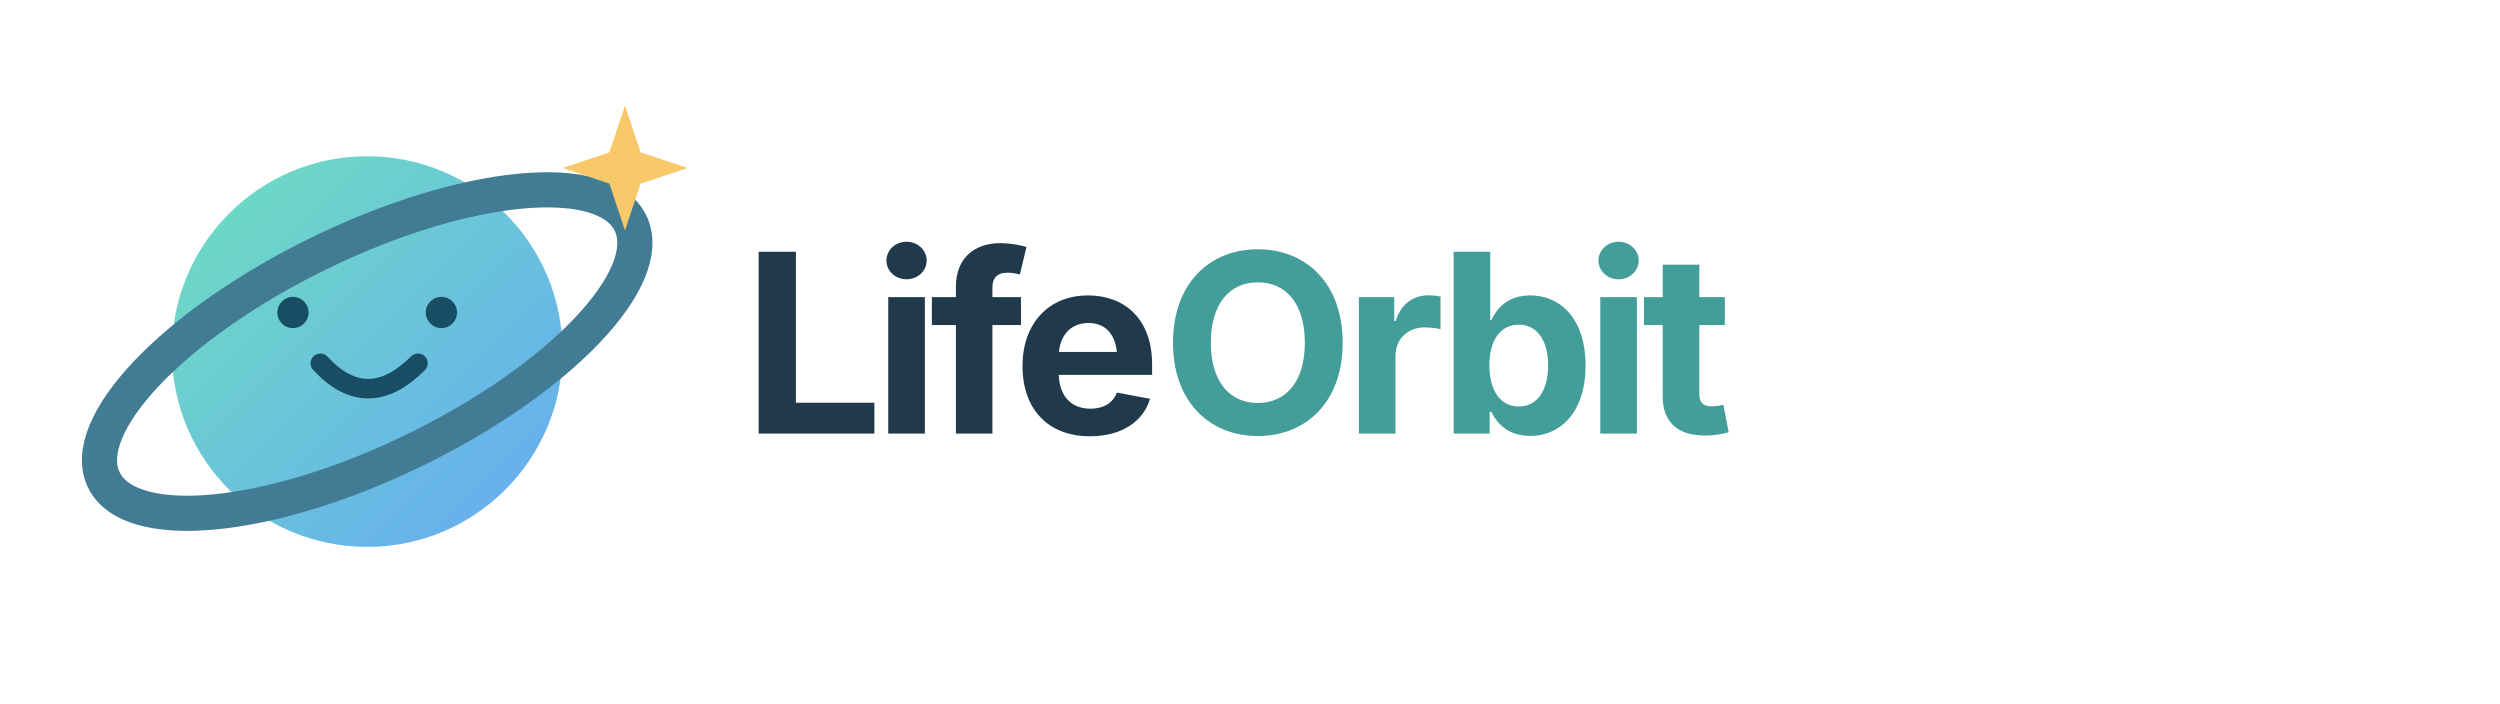
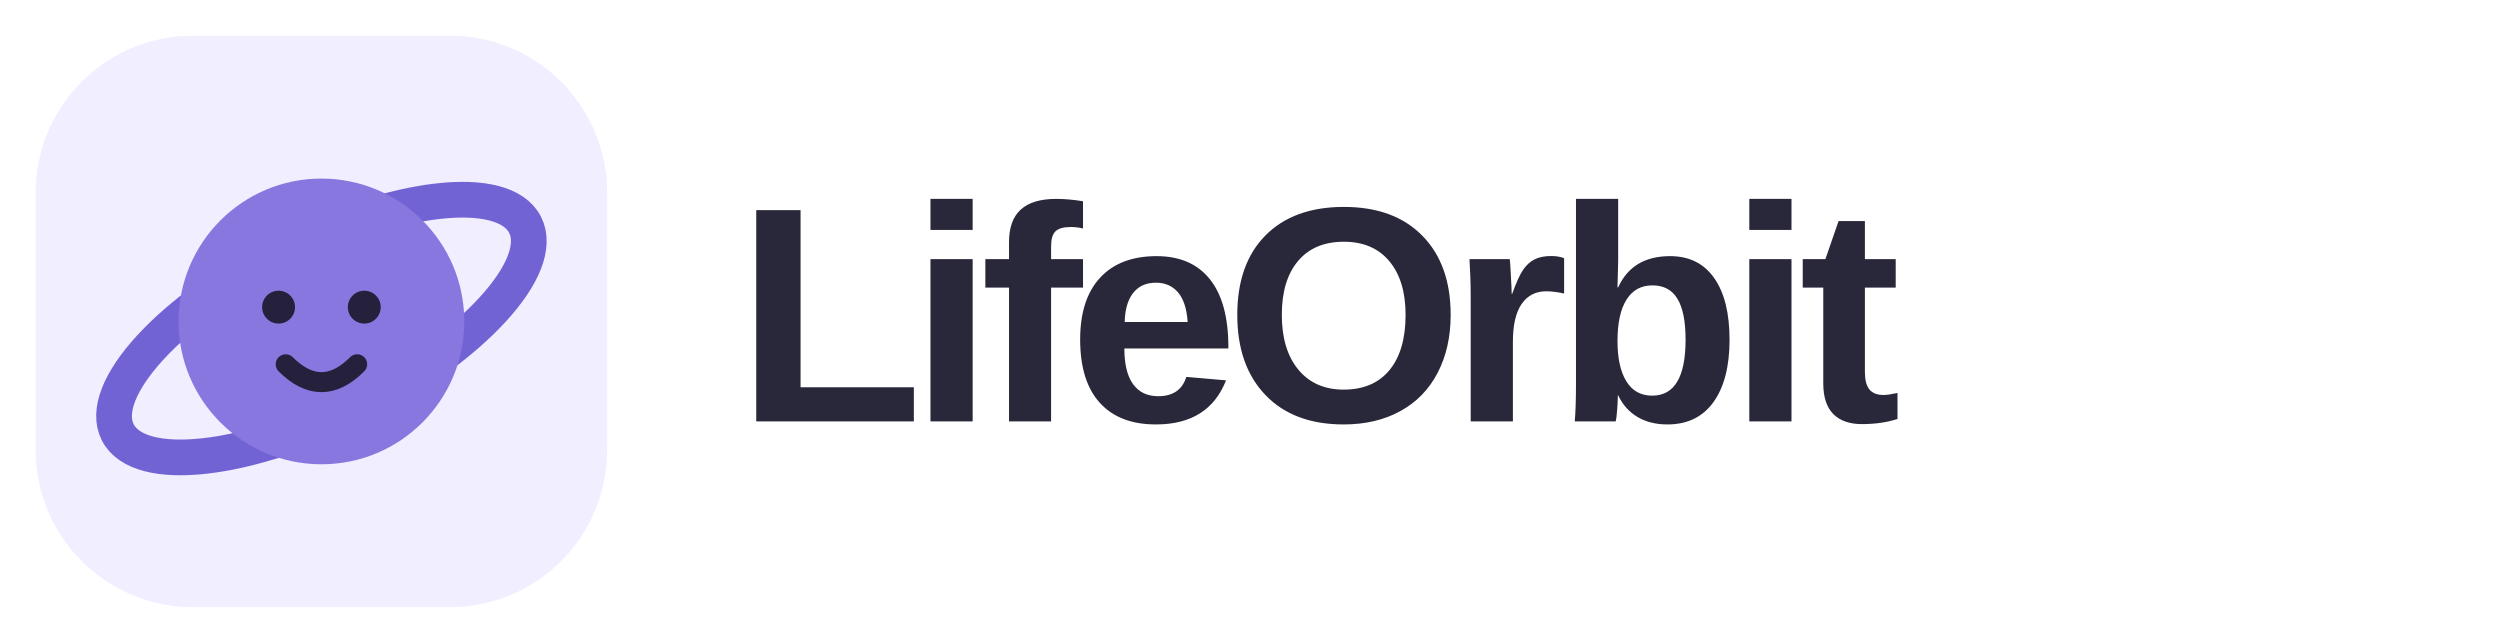
- <svg xmlns="http://www.w3.org/2000/svg" viewBox="0 0 640 180" role="img" aria-labelledby="title desc">
-   <defs>
-     <linearGradient id="planet" x1="0" y1="0" x2="1" y2="1">
-       <stop stop-color="#6FE0BE" />
-       <stop offset="1" stop-color="#65A8F5" />
-     </linearGradient>
-   </defs>
-   <g transform="translate(14 13)">
-     <circle cx="80" cy="77" r="50" fill="url(#planet)" />
-     <ellipse cx="80" cy="77" rx="75" ry="28" transform="rotate(-26 80 77)" fill="none" stroke="#427C94" stroke-width="9" />
-     <path d="M68 80q12 13 25 0" fill="none" stroke="#184D63" stroke-width="5" stroke-linecap="round" />
-     <circle cx="61" cy="67" r="4" fill="#184D63" />
-     <circle cx="99" cy="67" r="4" fill="#184D63" />
-     <path d="m146 14 4 12 12 4-12 4-4 12-4-12-12-4 12-4z" fill="#F8C96A" />
-   </g>
-   <text x="190" y="111" font-family="Inter,ui-sans-serif,system-ui,-apple-system,BlinkMacSystemFont,Segoe UI,sans-serif" font-weight="750" font-size="64" letter-spacing="-2.8" fill="#203A4B">Life<tspan fill="#439E9A">Orbit</tspan>
-   </text>
+ <svg xmlns="http://www.w3.org/2000/svg" viewBox="0 0 350 90">
+   <rect x="5" y="5" width="80" height="80" rx="22" fill="#F0EEFF" />
+   <ellipse cx="45" cy="46" rx="32" ry="12" transform="rotate(-27 45 46)" fill="none" stroke="#7263D5" stroke-width="5" />
+   <circle cx="45" cy="45" r="20" fill="#8777DE" />
+   <circle cx="39" cy="43" r="2.3" fill="#25203C" />
+   <circle cx="51" cy="43" r="2.3" fill="#25203C" />
+   <path d="M40 51q5 5 10 0" fill="none" stroke="#25203C" stroke-width="2.8" stroke-linecap="round" />
+   <text x="103" y="59" fill="#29273A" font-family="Arial,Helvetica,sans-serif" font-size="43" font-weight="700" letter-spacing="-2">LifeOrbit</text>
</svg>
